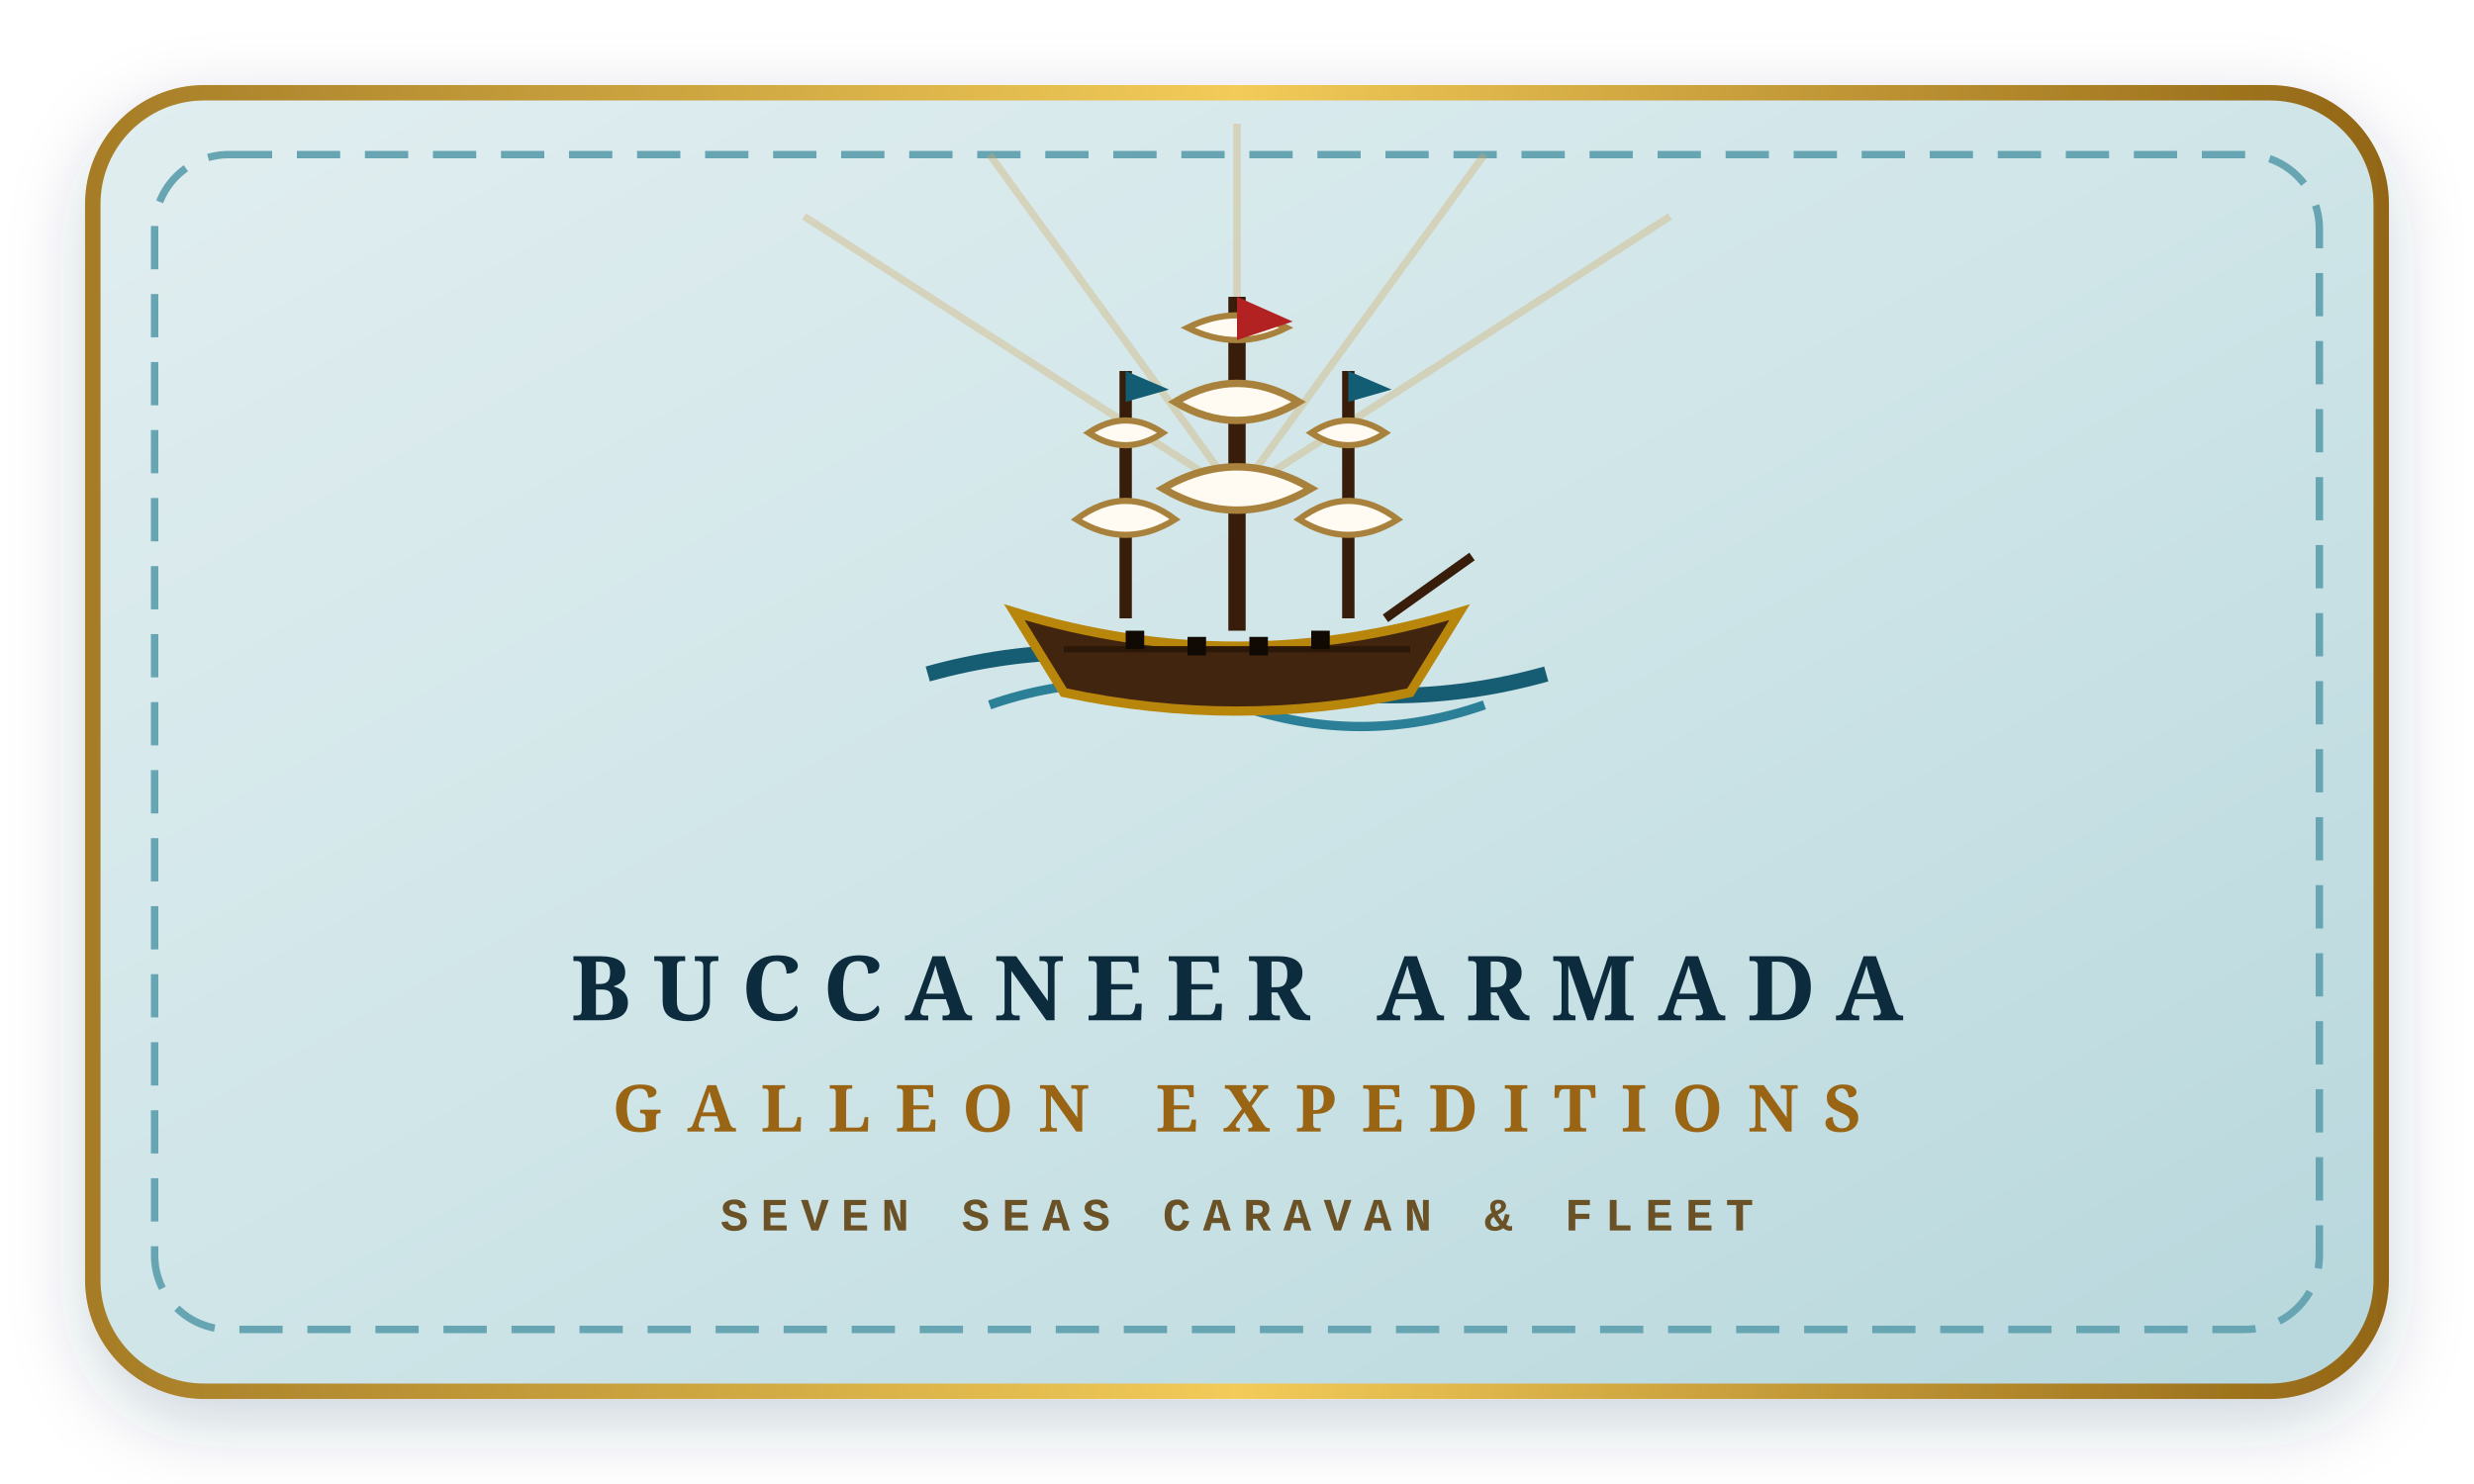
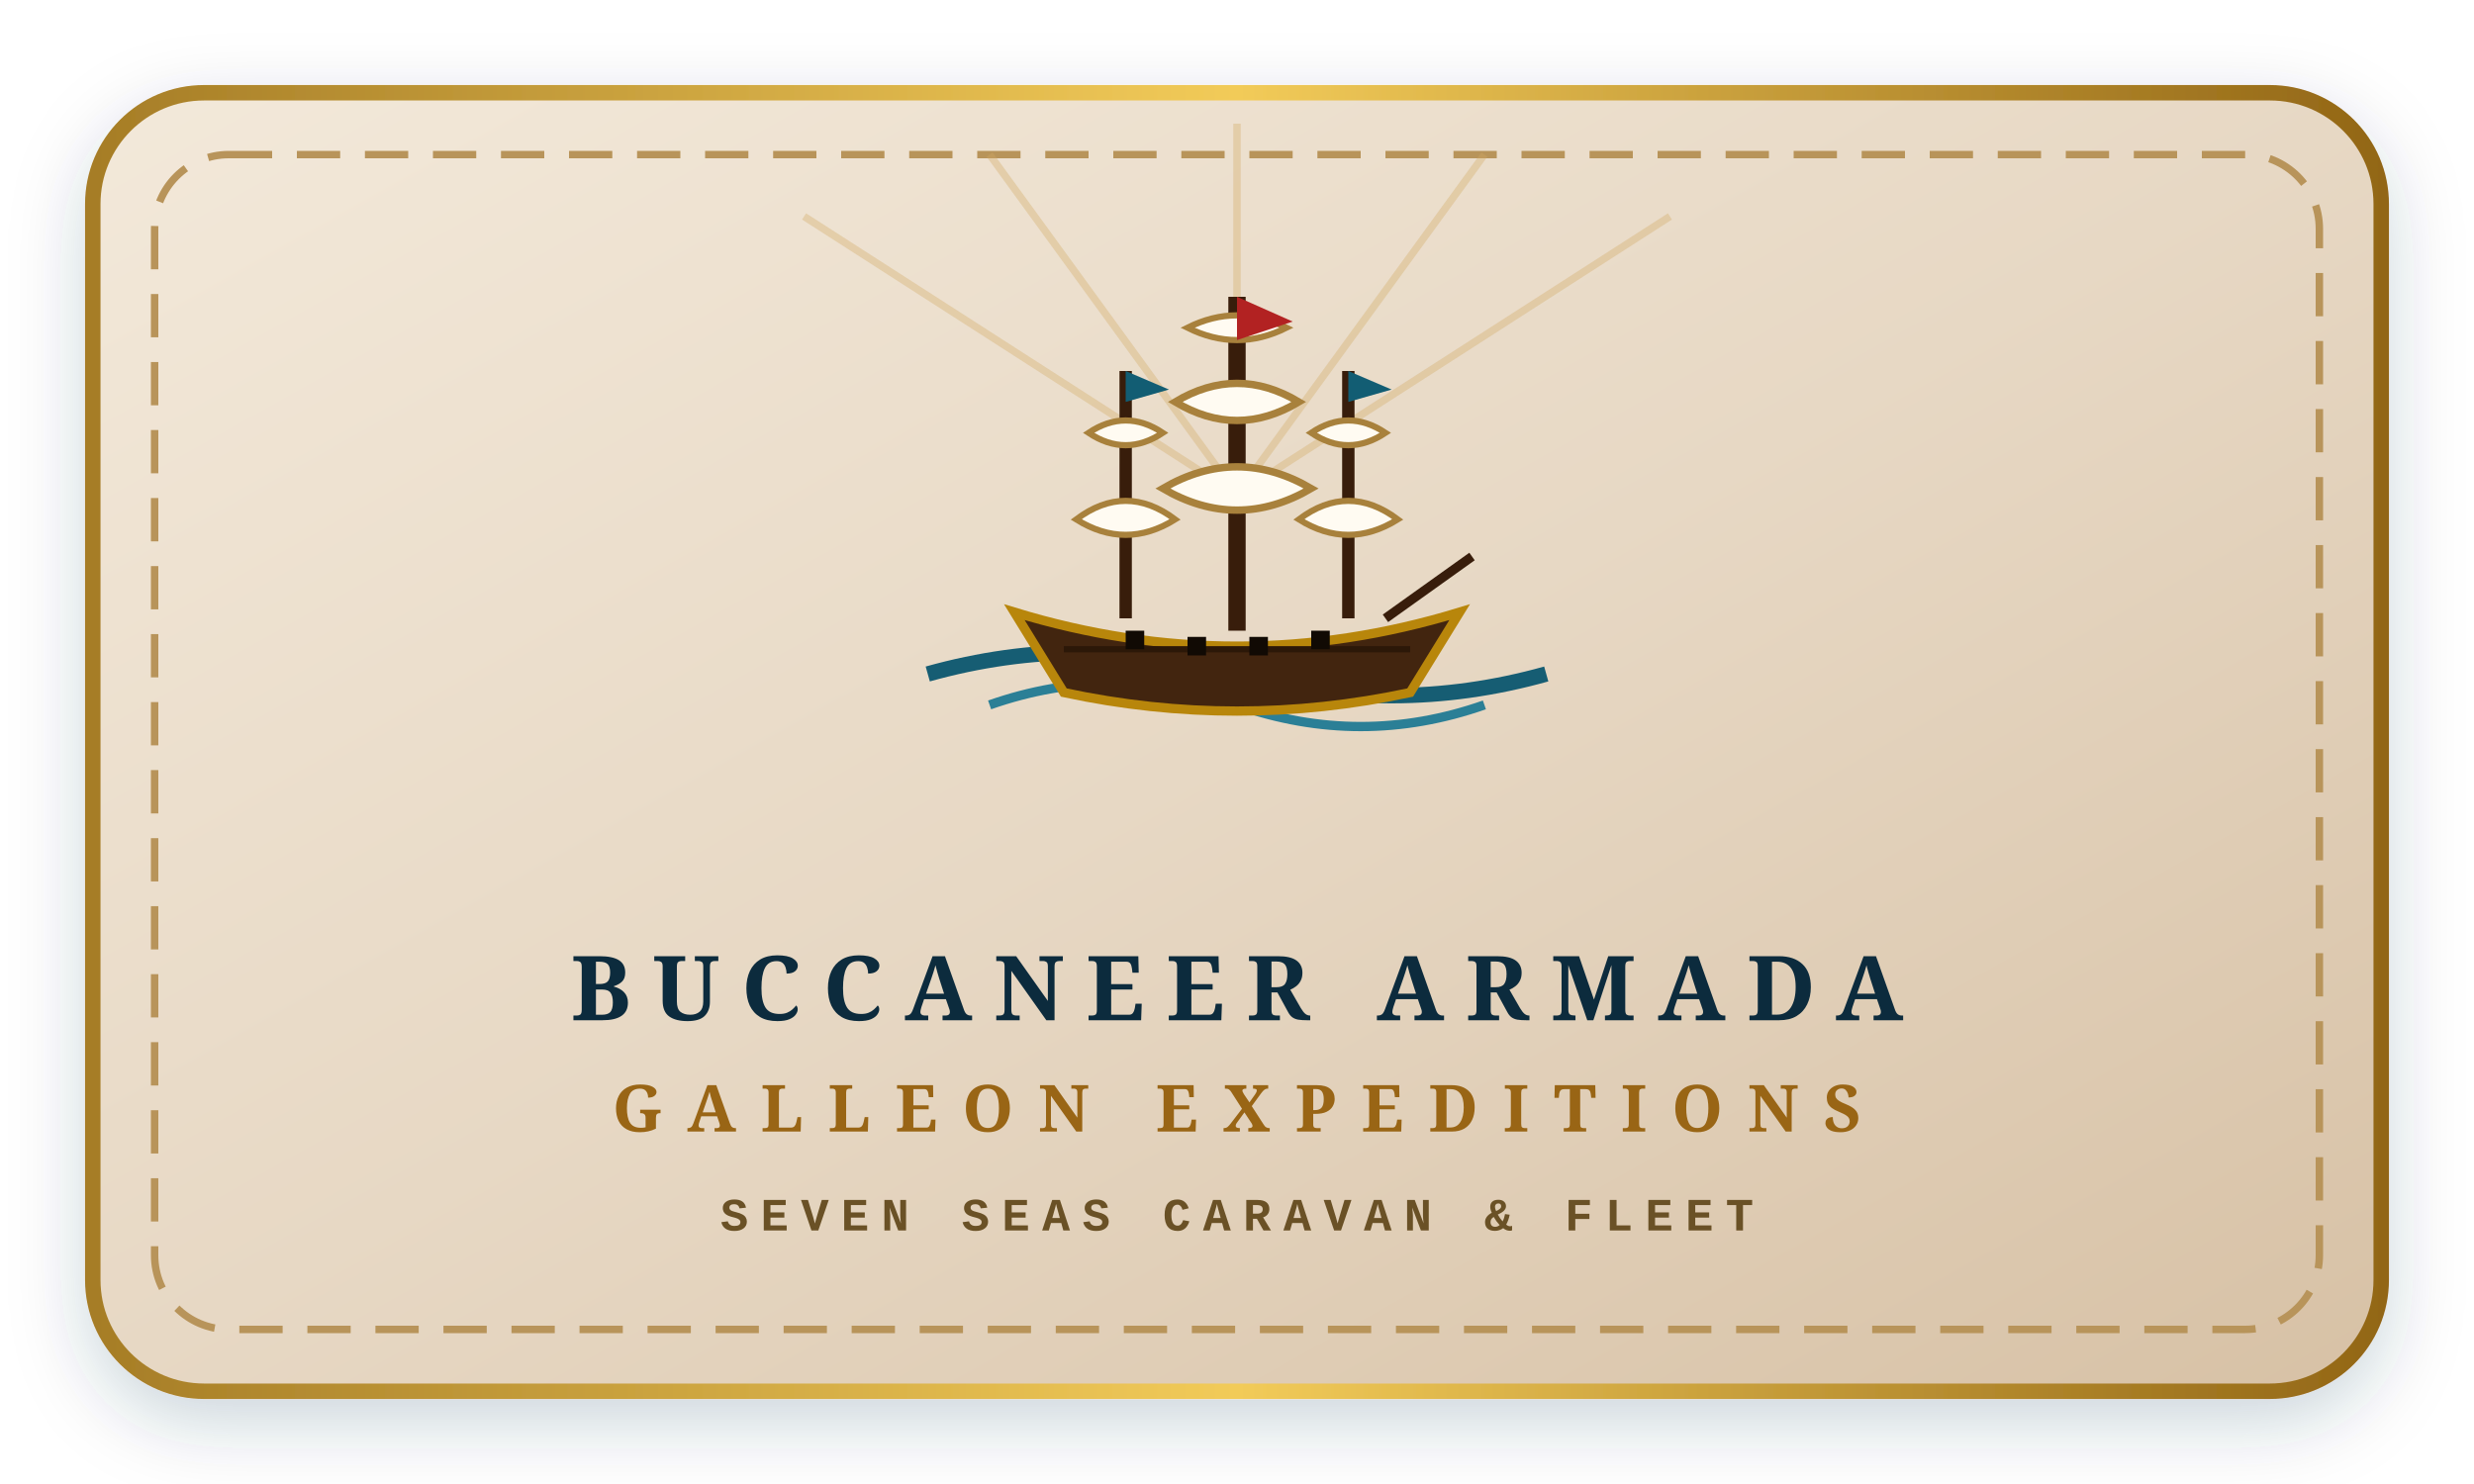
<svg xmlns="http://www.w3.org/2000/svg" viewBox="0 0 400 240" width="400" height="240">
  <defs>
-     <linearGradient id="oceanPlacque" x1="0%" y1="0%" x2="100%" y2="100%">
-       <stop offset="0%" stop-color="#E1EEF0" />
-       <stop offset="50%" stop-color="#CFE5E8" />
-       <stop offset="100%" stop-color="#B7D7DC" />
-     </linearGradient>
    <linearGradient id="galleonBg" x1="0%" y1="0%" x2="100%" y2="100%">
      <stop offset="0%" stop-color="#F3E9DA" />
      <stop offset="50%" stop-color="#E7D8C4" />
      <stop offset="100%" stop-color="#D7C1A5" />
    </linearGradient>
    <linearGradient id="goldFiligree" x1="0%" y1="0%" x2="100%" y2="0%">
      <stop offset="0%" stop-color="#A57C26" />
      <stop offset="50%" stop-color="#F2CB59" />
      <stop offset="100%" stop-color="#916515" />
    </linearGradient>
    <filter id="galleonShadow" x="-10%" y="-10%" width="120%" height="120%">
      <feDropShadow dx="0" dy="4" stdDeviation="6" flood-color="#0E384D" flood-opacity="0.2" />
    </filter>
  </defs>
-   <rect x="15" y="15" width="370" height="210" rx="18" fill="url(#oceanPlacque)" stroke="url(#goldFiligree)" stroke-width="2.5" filter="url(#galleonShadow)" />
-   <rect x="25" y="25" width="350" height="190" rx="12" fill="none" stroke="#68A5B3" stroke-width="1.2" stroke-dasharray="7,4" />
+   <rect x="15" y="15" width="370" height="210" rx="18" fill="url(#galleonBg)" stroke="url(#goldFiligree)" stroke-width="2.5" filter="url(#galleonShadow)" />
+   <rect x="25" y="25" width="350" height="190" rx="12" fill="none" stroke="#B8945A" stroke-width="1.2" stroke-dasharray="7,4" />
  <g stroke="#D0A861" stroke-width="1.2" opacity="0.35">
    <line x1="200" y1="80" x2="130" y2="35" />
    <line x1="200" y1="80" x2="160" y2="25" />
    <line x1="200" y1="80" x2="200" y2="20" />
    <line x1="200" y1="80" x2="240" y2="25" />
    <line x1="200" y1="80" x2="270" y2="35" />
  </g>
  <g transform="translate(200, 84)">
    <path d="M -50 25 Q -25 18, 0 25 T 50 25" fill="none" stroke="#165D73" stroke-width="2.5" />
    <path d="M -40 30 Q -20 23, 0 30 T 40 30" fill="none" stroke="#2B7F96" stroke-width="1.5" />
    <path d="M -36 15 Q 0 26, 36 15 L 28 28 Q 0 34, -28 28 Z" fill="#42250F" stroke="#B8860B" stroke-width="1.5" />
    <line x1="-28" y1="21" x2="28" y2="21" stroke="#2C1808" stroke-width="1" />
    <rect x="-18" y="18" width="3" height="3" fill="#110A04" />
    <rect x="-8" y="19" width="3" height="3" fill="#110A04" />
    <rect x="2" y="19" width="3" height="3" fill="#110A04" />
    <rect x="12" y="18" width="3" height="3" fill="#110A04" />
    <line x1="0" y1="18" x2="0" y2="-36" stroke="#381D0B" stroke-width="2.8" />
    <line x1="-18" y1="16" x2="-18" y2="-24" stroke="#381D0B" stroke-width="2" />
    <line x1="18" y1="16" x2="18" y2="-24" stroke="#381D0B" stroke-width="2" />
    <line x1="24" y1="16" x2="38" y2="6" stroke="#381D0B" stroke-width="1.5" />
    <path d="M -12 -5 Q 0 -12, 12 -5 Q 0 2, -12 -5 Z" fill="#FFFBF2" stroke="#A8813C" stroke-width="1.2" />
    <path d="M -10 -19 Q 0 -25, 10 -19 Q 0 -13, -10 -19 Z" fill="#FFFBF2" stroke="#A8813C" stroke-width="1.2" />
    <path d="M -8 -31 Q 0 -35, 8 -31 Q 0 -27, -8 -31 Z" fill="#FFFBF2" stroke="#A8813C" stroke-width="1" />
    <path d="M -26 0 Q -18 -6, -10 0 Q -18 5, -26 0 Z" fill="#FFFBF2" stroke="#A8813C" stroke-width="1" />
    <path d="M -24 -14 Q -18 -18, -12 -14 Q -18 -10, -24 -14 Z" fill="#FFFBF2" stroke="#A8813C" stroke-width="1" />
    <path d="M 10 0 Q 18 -6, 26 0 Q 18 5, 10 0 Z" fill="#FFFBF2" stroke="#A8813C" stroke-width="1" />
    <path d="M 12 -14 Q 18 -18, 24 -14 Q 18 -10, 12 -14 Z" fill="#FFFBF2" stroke="#A8813C" stroke-width="1" />
    <polygon points="0,-36 9,-32 0,-29" fill="#B22222" />
    <polygon points="-18,-24 -11,-21 -18,-19" fill="#125D73" />
    <polygon points="18,-24 25,-21 18,-19" fill="#125D73" />
  </g>
  <text x="200" y="165" text-anchor="middle" font-family="'Cinzel', Georgia, serif" font-size="14.5" font-weight="800" fill="#0C2B3D" letter-spacing="3.5">BUCCANEER ARMADA</text>
  <text x="200" y="183" text-anchor="middle" font-family="'Cinzel', Georgia, serif" font-size="10.5" font-weight="700" fill="#996515" letter-spacing="4">GALLEON EXPEDITIONS</text>
  <text x="200" y="199" text-anchor="middle" font-family="'Courier New', monospace" font-size="7.5" font-weight="600" fill="#6A5126" letter-spacing="2">SEVEN SEAS CARAVAN &amp; FLEET</text>
</svg>
